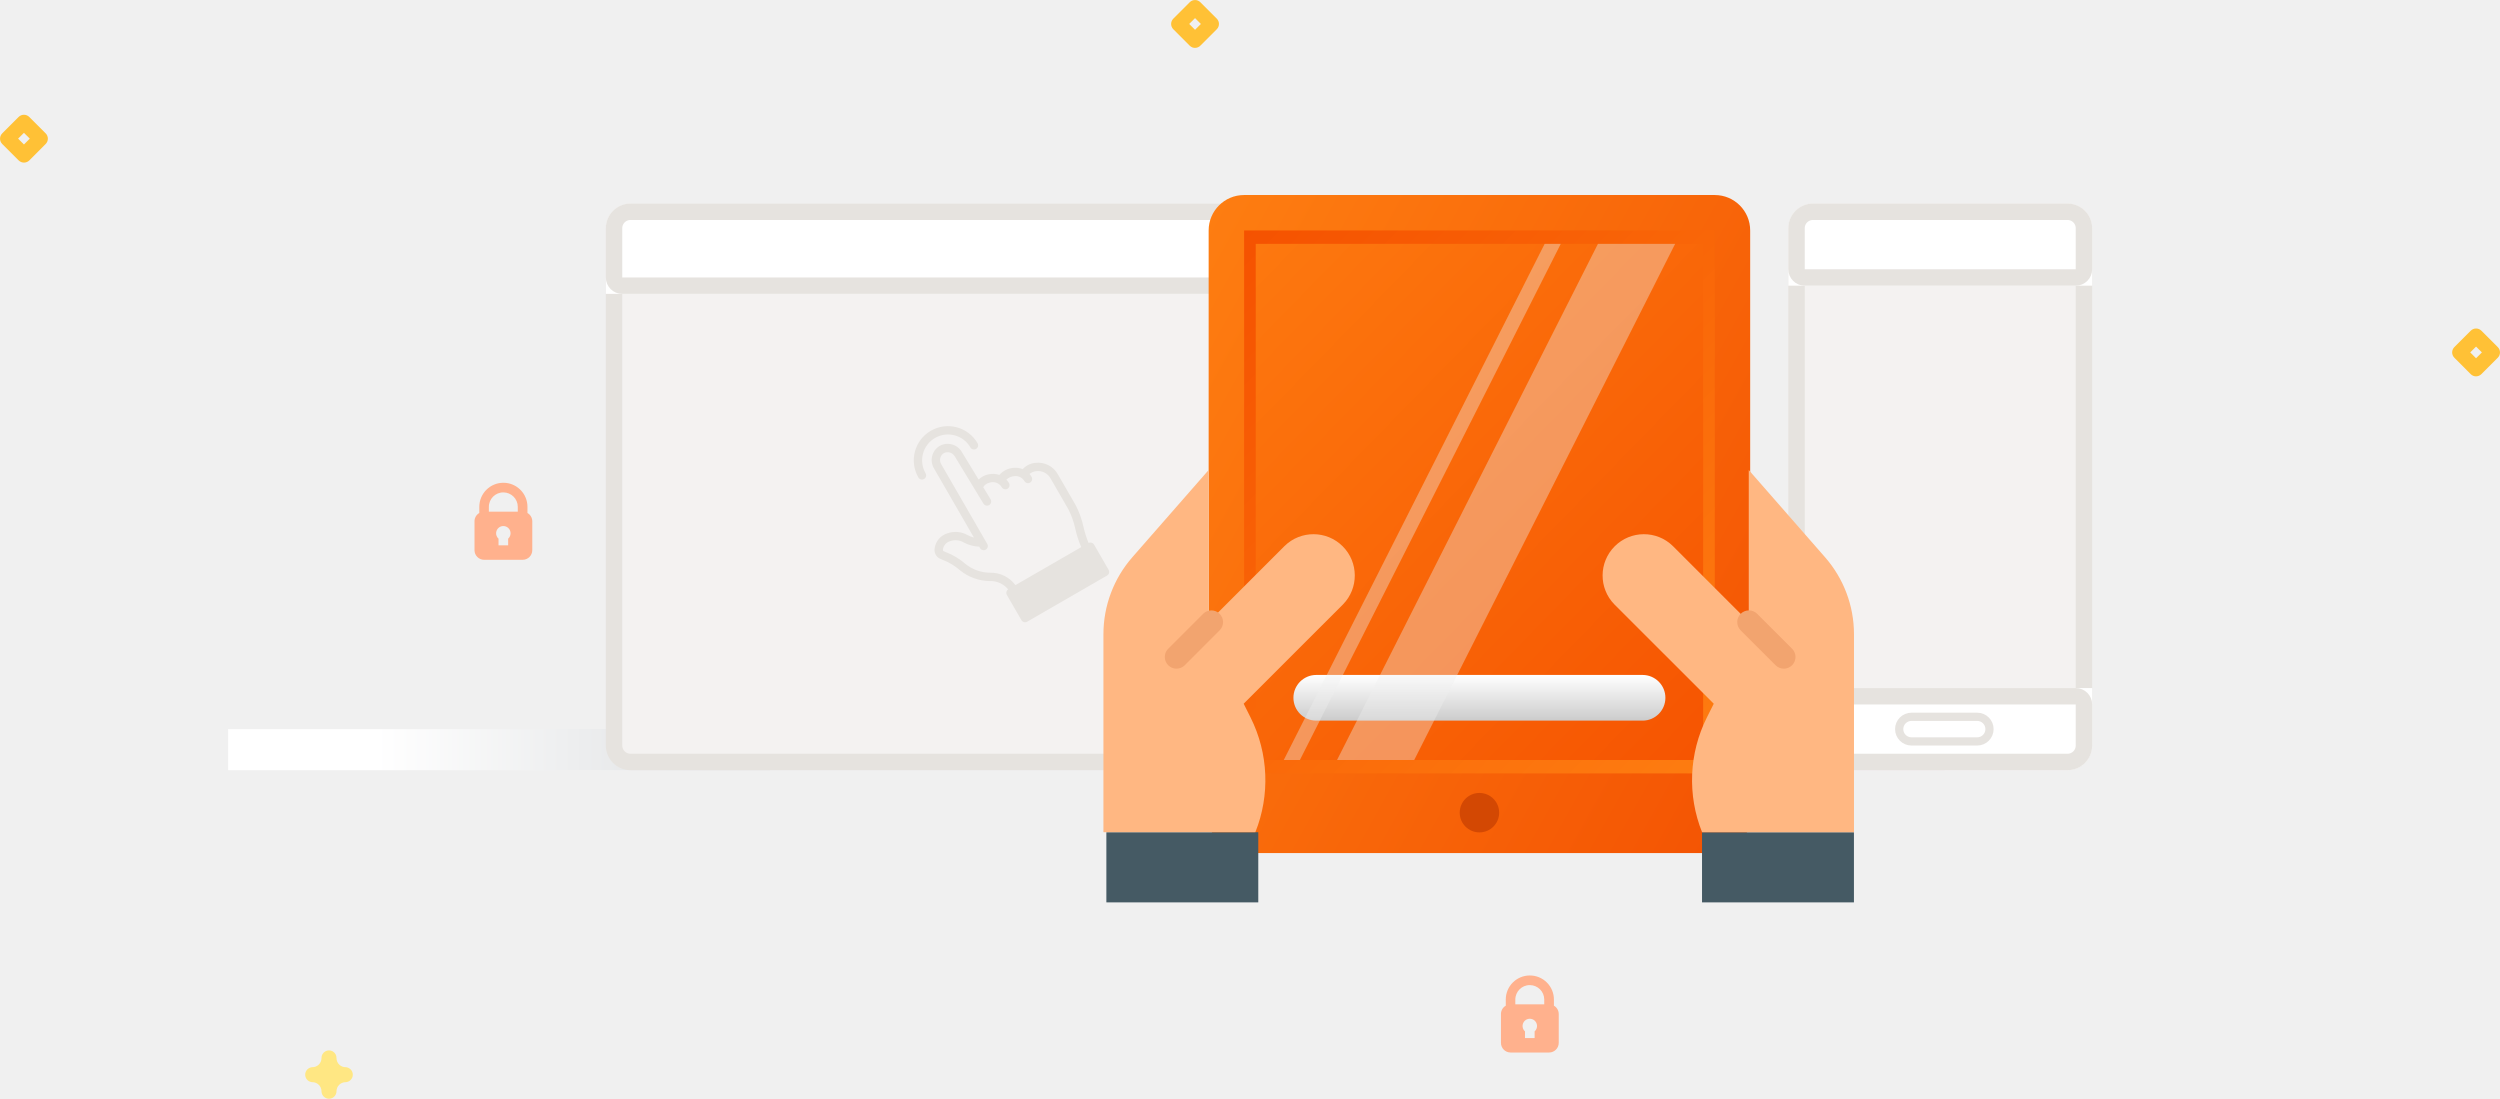
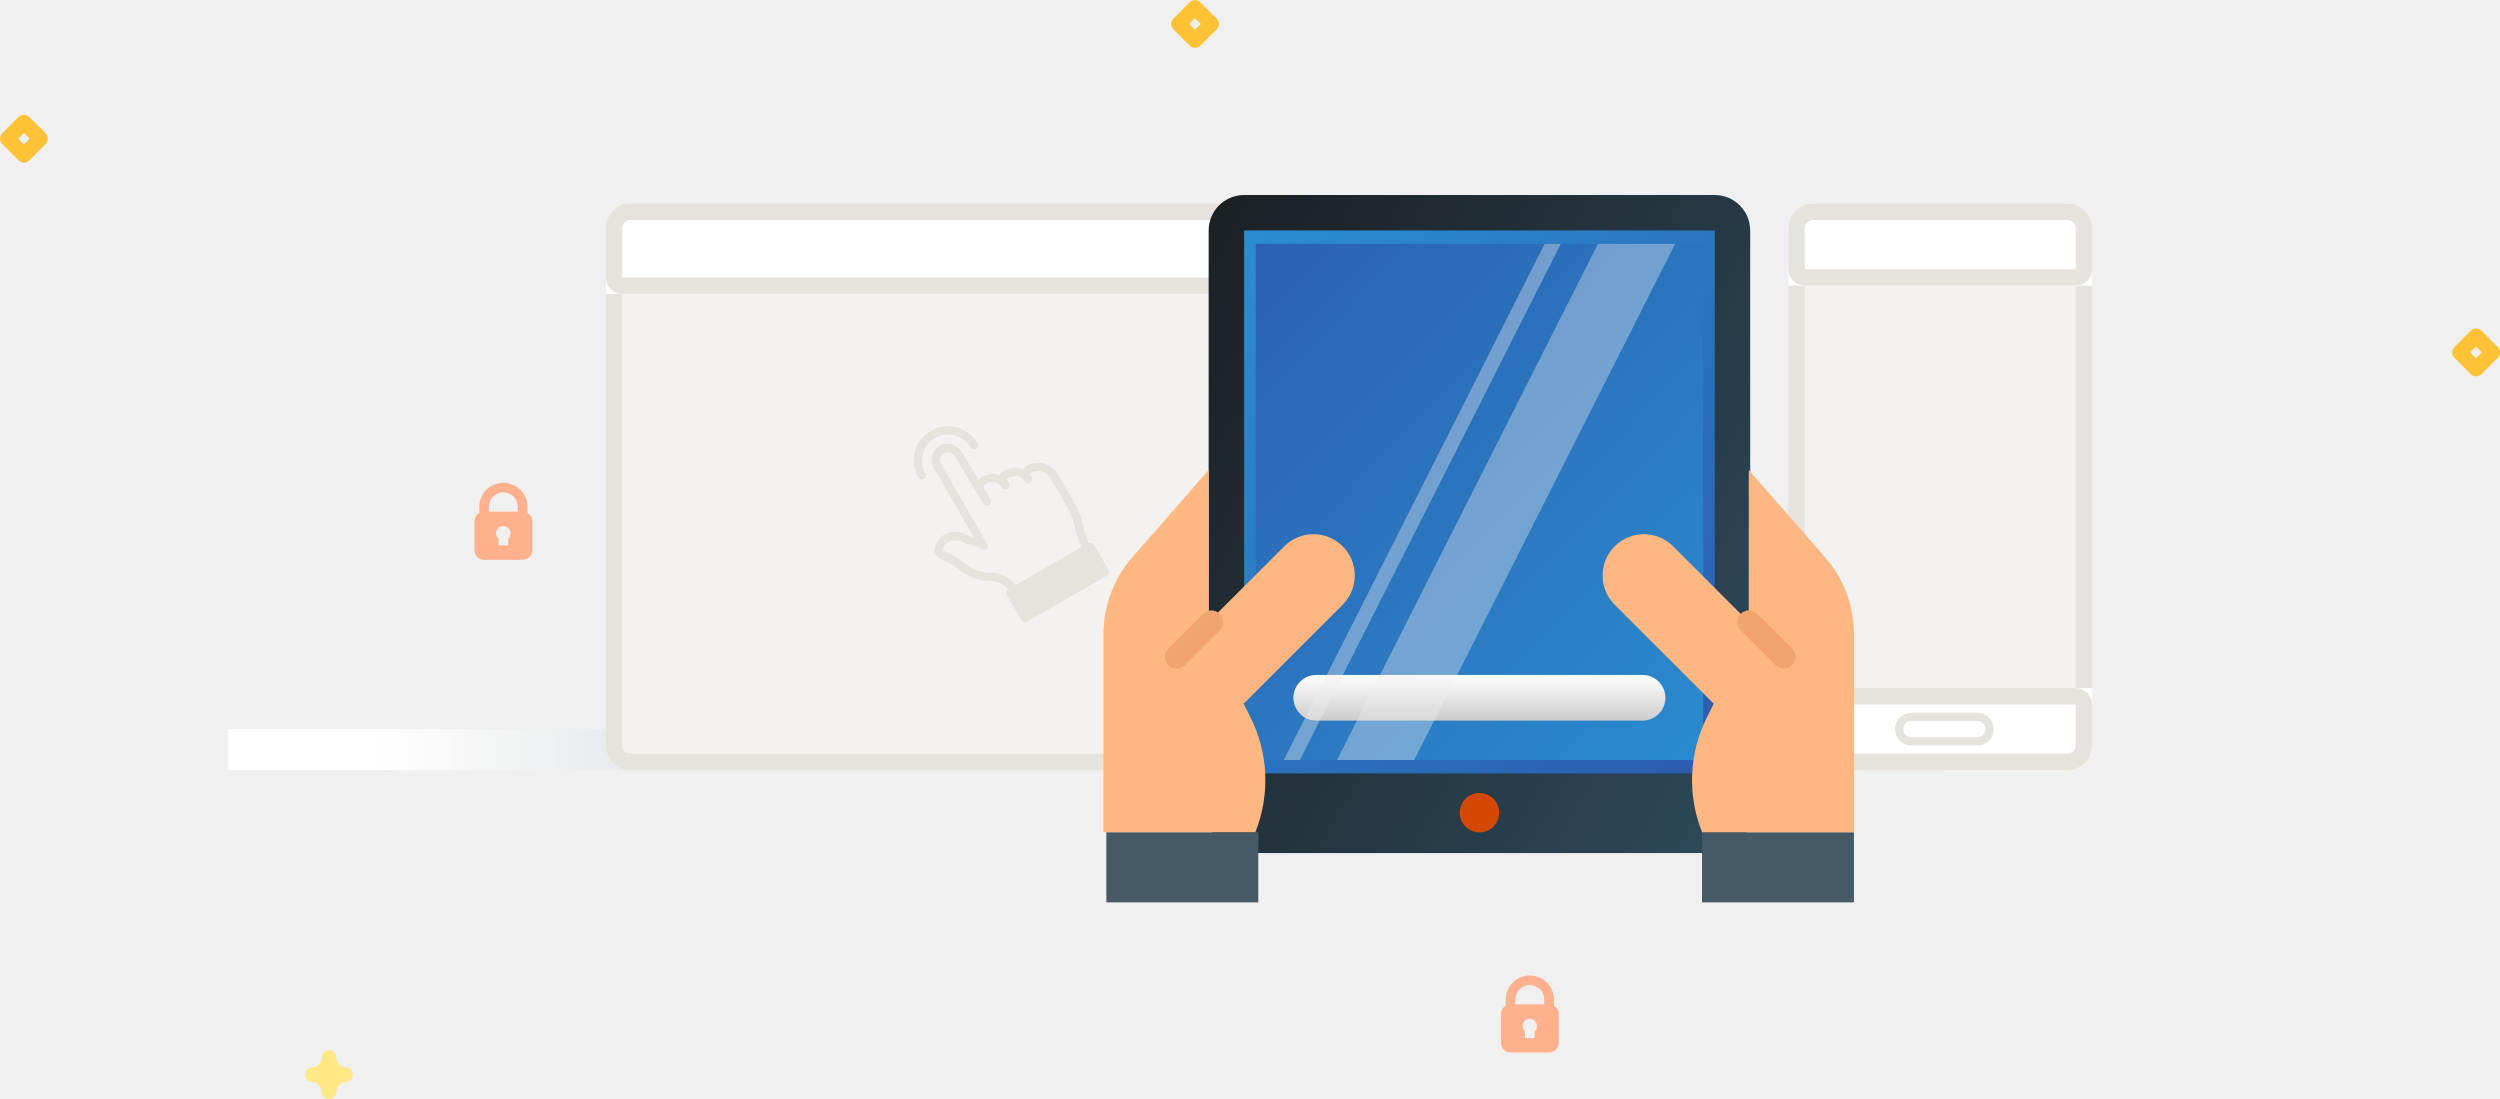
<svg xmlns="http://www.w3.org/2000/svg" xmlns:xlink="http://www.w3.org/1999/xlink" width="304.445" height="133.802" viewBox="0 0 304.445 133.802">
  <defs>
    <linearGradient id="linear-gradient" x1="0.274" y1="0.5" x2="1" y2="0.5" gradientUnits="objectBoundingBox">
      <stop offset="0" stop-color="#fff" />
      <stop offset="1" stop-color="#dbdddf" />
    </linearGradient>
    <linearGradient id="linear-gradient-3" x1="-0.126" y1="-0.129" x2="1.223" y2="0.78" gradientUnits="objectBoundingBox">
-       <stop offset="0" stop-color="#ff8313" />
-       <stop offset="1" stop-color="#f35102" />
+       <stop offset="0" stop-color="#191a1b" />
+       <stop offset="1" stop-color="#2e4c5f" />
    </linearGradient>
    <linearGradient id="linear-gradient-4" x1="1.059" y1="1.228" x2="-0.033" y2="-0.015" gradientUnits="objectBoundingBox">
-       <stop offset="0" stop-color="#ff8313" />
-       <stop offset="1" stop-color="#f55100" />
+       <stop offset="0" stop-color="#2c54a9" />
+       <stop offset="1" stop-color="#2a8fd0" />
    </linearGradient>
    <linearGradient id="linear-gradient-5" x1="-0.313" y1="-0.295" x2="1" y2="1.177" xlink:href="#linear-gradient-4" />
    <linearGradient id="linear-gradient-6" x1="0.5" x2="0.5" y2="1" gradientUnits="objectBoundingBox">
      <stop offset="0" stop-color="#fff" />
      <stop offset="1" stop-color="#ccc" />
    </linearGradient>
  </defs>
  <g id="user-self-registration-illustration" transform="translate(-141.222 -98.21)">
    <path id="Path_95" d="M424.493,166.965a.914.914,0,0,1-.914-.914,1.1,1.1,0,0,0-1.1-1.1.915.915,0,0,1,0-1.829,1.1,1.1,0,0,0,1.1-1.1.915.915,0,1,1,1.829,0,1.1,1.1,0,0,0,1.1,1.1.915.915,0,0,1,0,1.829,1.1,1.1,0,0,0-1.1,1.1.914.914,0,0,1-.914.914Z" transform="translate(-243.207 65.047)" fill="#ffe783" />
    <path id="Path_96" d="M68.794,419.851a.915.915,0,0,1-.645-.267l-2-2a.914.914,0,0,1,0-1.291l2-2a.914.914,0,0,1,1.291,0l2,2a.914.914,0,0,1,0,1.291l-2,2.008A.915.915,0,0,1,68.794,419.851Zm-.711-2.917.711.711.711-.711-.711-.708Z" transform="translate(75.344 -301.841)" fill="#ffc136" />
    <path id="Path_98" d="M141.064,46.254a.914.914,0,0,1-.645-.267l-2-2.005a.914.914,0,0,1,0-1.291l2-2a.914.914,0,0,1,1.291,0l2,2a.914.914,0,0,1,0,1.291l-2,2a.909.909,0,0,1-.645.267Zm-.711-2.917.711.711.711-.711-.711-.711Z" transform="translate(301.688 97.79)" fill="#ffc136" />
    <path id="Path_98-2" data-name="Path_98" d="M141.064,46.254a.914.914,0,0,1-.645-.267l-2-2.005a.914.914,0,0,1,0-1.291l2-2a.914.914,0,0,1,1.291,0l2,2a.914.914,0,0,1,0,1.291l-2,2a.909.909,0,0,1-.645.267Zm-.711-2.917.711.711.711-.711-.711-.711Z" transform="translate(145.688 57.79)" fill="#ffc136" />
    <path id="padlock" d="M70.9,3.681V2.932a2.932,2.932,0,1,0-5.864,0v.749a1.169,1.169,0,0,0-.586,1.01V8.209a1.174,1.174,0,0,0,1.173,1.173h4.691a1.174,1.174,0,0,0,1.173-1.173V4.691a1.169,1.169,0,0,0-.586-1.01ZM67.963,1.173a1.761,1.761,0,0,1,1.759,1.759v.586H66.2V2.932a1.761,1.761,0,0,1,1.759-1.759Zm.586,5.635v.815H67.377V6.808a.88.88,0,1,1,1.173,0Z" transform="translate(259.555 217)" fill="#ffb18d" />
    <path id="padlock-2" data-name="padlock" d="M70.9,3.681V2.932a2.932,2.932,0,1,0-5.864,0v.749a1.169,1.169,0,0,0-.586,1.01V8.209a1.174,1.174,0,0,0,1.173,1.173h4.691a1.174,1.174,0,0,0,1.173-1.173V4.691a1.169,1.169,0,0,0-.586-1.01ZM67.963,1.173a1.761,1.761,0,0,1,1.759,1.759v.586H66.2V2.932a1.761,1.761,0,0,1,1.759-1.759Zm.586,5.635v.815H67.377V6.808a.88.88,0,1,1,1.173,0Z" transform="translate(134.555 157)" fill="#ffb18d" />
    <rect id="Rectangle_411" data-name="Rectangle 411" width="49" height="7" rx="3.5" transform="translate(303 170)" fill="#fff" />
    <g id="Group_1143" data-name="Group 1143" transform="translate(-65 1)">
      <rect id="Rectangle_448" data-name="Rectangle 448" width="66" height="5" transform="translate(234 186)" fill="url(#linear-gradient)" />
      <rect id="Rectangle_472" data-name="Rectangle 472" width="66" height="5" transform="translate(377 186)" fill="url(#linear-gradient)" />
      <g id="Path_2110" data-name="Path 2110" transform="translate(280 122)" fill="#f4f2f1">
        <path d="M 92 68 L 3 68 C 1.897 68 1 67.103 1 66 L 1 3 C 1 1.897 1.897 1 3 1 L 92 1 C 93.103 1 94 1.897 94 3 L 94 66 C 94 67.103 93.103 68 92 68 Z" stroke="none" />
        <path d="M 3 2 C 2.449 2 2 2.449 2 3 L 2 66 C 2 66.551 2.449 67 3 67 L 92 67 C 92.551 67 93 66.551 93 66 L 93 3 C 93 2.449 92.551 2 92 2 L 3 2 M 3 0 L 92 0 C 93.657 0 95 1.343 95 3 L 95 66 C 95 67.657 93.657 69 92 69 L 3 69 C 1.343 69 0 67.657 0 66 L 0 3 C 0 1.343 1.343 0 3 0 Z" stroke="none" fill="#e6e3df" />
      </g>
      <g id="Rectangle_376" data-name="Rectangle 376" transform="translate(280 122)" fill="#fff" stroke="#e6e3df" stroke-width="2">
        <path d="M3,0H92a3,3,0,0,1,3,3v8a0,0,0,0,1,0,0H0a0,0,0,0,1,0,0V3A3,3,0,0,1,3,0Z" stroke="none" />
        <path d="M3,1H92a2,2,0,0,1,2,2V9a1,1,0,0,1-1,1H2A1,1,0,0,1,1,9V3A2,2,0,0,1,3,1Z" fill="none" />
      </g>
      <circle id="Ellipse_110" data-name="Ellipse 110" cx="1.5" cy="1.5" r="1.5" transform="translate(367 126)" fill="#eaecee" />
      <circle id="Ellipse_111" data-name="Ellipse 111" cx="1.5" cy="1.5" r="1.5" transform="translate(363 126)" fill="#eaecee" />
      <circle id="Ellipse_112" data-name="Ellipse 112" cx="1.5" cy="1.5" r="1.5" transform="translate(359 126)" fill="#eaecee" />
      <path id="claim-gesture" d="M5.564,26a.508.508,0,0,1-.508-.508V21.937a.508.508,0,0,1,.473-.506,2.8,2.8,0,0,0-1.514-2.042,5.816,5.816,0,0,1-2.408-2.915A6.924,6.924,0,0,0,.443,14.364c-.1-.122-.186-.239-.262-.354a1.175,1.175,0,0,1,.067-1.344,2.23,2.23,0,0,1,2.281-.847,2.984,2.984,0,0,1,2.032,1.431,4.643,4.643,0,0,0,.513.638V4.163A2,2,0,0,1,7.042,2.133,2.005,2.005,0,0,1,9.011,4.153L9.1,8.048a2.535,2.535,0,0,1,2.47.779,2.553,2.553,0,0,1,1.976.142,2.421,2.421,0,0,1,.842.672,2.359,2.359,0,0,1,1.66.084,2.752,2.752,0,0,1,1.73,2.654v4.284a10.54,10.54,0,0,1-.5,2.773,12.334,12.334,0,0,0-.441,2,.509.509,0,0,1,.478.506v3.555A.508.508,0,0,1,16.8,26Zm10.244-4.571a12.784,12.784,0,0,1,.481-2.265,9.611,9.611,0,0,0,.468-2.5V12.378a1.74,1.74,0,0,0-1.093-1.712,1.485,1.485,0,0,0-.854-.1,2.219,2.219,0,0,1,.042.436.507.507,0,1,1-1.015,0A1.232,1.232,0,0,0,13.1,9.881a1.633,1.633,0,0,0-1.068-.135,2.379,2.379,0,0,1,.06.528.508.508,0,0,1-1.016,0,1.264,1.264,0,0,0-1.01-1.228,1.168,1.168,0,0,0-.943.092l.037,1.732a.507.507,0,1,1-1.015.022L8,4.175a1.011,1.011,0,0,0-.954-1.026.986.986,0,0,0-.953,1.015v11.21a.507.507,0,1,1-1.015,0v-.209a4.258,4.258,0,0,1-1.342-1.329,1.981,1.981,0,0,0-1.417-1.025,1.228,1.228,0,0,0-1.228.428c-.01.015-.1.149-.06.209.057.085.132.181.219.292a7.915,7.915,0,0,1,1.315,2.385,4.829,4.829,0,0,0,2.047,2.437,3.726,3.726,0,0,1,1.944,2.866h9.256ZM10.191,4.163a3.148,3.148,0,0,0-6.3,0,.508.508,0,1,1-1.016,0,4.164,4.164,0,0,1,8.329,0,.508.508,0,0,1-1.016,0Z" transform="translate(313.487 153.185) rotate(-30)" fill="#e6e3df" />
      <g id="Group_1181" data-name="Group 1181" transform="translate(291 7)">
        <g id="Rectangle_468" data-name="Rectangle 468" transform="translate(133 115)" fill="#f4f2f1" stroke="#e6e3df" stroke-width="2">
          <rect width="37" height="69" rx="3" stroke="none" />
          <rect x="1" y="1" width="35" height="67" rx="2" fill="none" />
        </g>
        <g id="Rectangle_469" data-name="Rectangle 469" transform="translate(133 115)" fill="#fff" stroke="#e6e3df" stroke-width="2">
          <path d="M3,0H34a3,3,0,0,1,3,3v7a0,0,0,0,1,0,0H0a0,0,0,0,1,0,0V3A3,3,0,0,1,3,0Z" stroke="none" />
          <path d="M3,1H34a2,2,0,0,1,2,2V8a1,1,0,0,1-1,1H2A1,1,0,0,1,1,8V3A2,2,0,0,1,3,1Z" fill="none" />
        </g>
        <g id="Rectangle_470" data-name="Rectangle 470" transform="translate(133 174)" fill="#fff" stroke="#e6e3df" stroke-width="2">
          <path d="M0,0H37a0,0,0,0,1,0,0V7a3,3,0,0,1-3,3H3A3,3,0,0,1,0,7V0A0,0,0,0,1,0,0Z" stroke="none" />
          <path d="M2,1H35a1,1,0,0,1,1,1V7a2,2,0,0,1-2,2H3A2,2,0,0,1,1,7V2A1,1,0,0,1,2,1Z" fill="none" />
        </g>
        <g id="Rectangle_471" data-name="Rectangle 471" transform="translate(146 177)" fill="#fff" stroke="#e6e3df" stroke-width="1">
          <rect width="12" height="4" rx="2" stroke="none" />
          <rect x="0.5" y="0.5" width="11" height="3" rx="1.5" fill="none" />
        </g>
      </g>
    </g>
    <g id="tablet" transform="translate(288.414 121.96)">
      <path id="Path_2153" data-name="Path 2153" d="M42.1,0H99.42a4.313,4.313,0,0,1,4.313,4.313v71.51a4.313,4.313,0,0,1-4.313,4.313H42.1a4.313,4.313,0,0,1-4.313-4.313V4.313A4.313,4.313,0,0,1,42.1,0Z" transform="translate(-37.792 0)" fill="url(#linear-gradient-3)" />
      <path id="Path_2166" data-name="Path 2166" d="M60.756,22.964h57.317V89.085H60.756Z" transform="translate(-56.443 -18.651)" fill="url(#linear-gradient-4)" />
      <ellipse id="Ellipse_192" data-name="Ellipse 192" cx="2.402" cy="2.402" rx="2.402" ry="2.402" transform="translate(30.569 72.814)" fill="#d34803" />
      <path id="Path_2233" data-name="Path 2233" d="M60.756,22.964h54.485V85.818H60.756Z" transform="translate(-55.027 -17.018)" fill="url(#linear-gradient-5)" />
      <rect id="Rectangle_483" data-name="Rectangle 483" width="45.298" height="5.563" rx="2.781" transform="translate(10.319 58.444)" fill="url(#linear-gradient-6)" />
      <g id="Group_1249" data-name="Group 1249" transform="translate(9.143 5.946)">
        <path id="Path_2155" data-name="Path 2155" d="M81.849,85.818H79.885l31.769-62.854h1.964Z" transform="translate(-79.885 -22.964)" fill="#eeefee" opacity="0.37" />
        <path id="Path_2156" data-name="Path 2156" d="M125.626,85.818h-9.4L148,22.964h9.4Z" transform="translate(-109.739 -22.964)" fill="#eeefee" opacity="0.37" />
      </g>
    </g>
    <g id="surface1" transform="translate(275.6 155.449)">
      <path id="Path_2013" data-name="Path 2013" d="M284.243,530.758h-18.5V539.3h18.5Zm0,0" transform="translate(-265.39 -486.649)" fill="#455a64" />
      <path id="Path_2014" data-name="Path 2014" d="M182.554,224.959l9.286-10.615v18.5l9.249-9.249a5.031,5.031,0,0,1,7.115,7.114L196.108,242.8l.842,1.683a17.063,17.063,0,0,1,.58,13.968h-18.5V234.327A14.229,14.229,0,0,1,182.554,224.959Zm0,0" transform="translate(-179.034 -214.344)" fill="#ffb782" />
      <path id="Path_2015" data-name="Path 2015" d="M297.912,344.051a1.42,1.42,0,0,0,1.006-.417l4.269-4.269a1.423,1.423,0,0,0-2.012-2.012l-4.269,4.269a1.423,1.423,0,0,0,1.006,2.429Zm0,0" transform="translate(-289.019 -319.862)" fill="#f2a46f" />
    </g>
    <g id="surface1-2" data-name="surface1" transform="translate(336.403 155.449)">
      <path id="Path_2013-2" data-name="Path 2013" d="M265.746,530.758h18.5V539.3h-18.5Zm0,0" transform="translate(-253.658 -486.649)" fill="#455a64" />
      <path id="Path_2014-2" data-name="Path 2014" d="M206.1,224.959l-9.286-10.615v18.5l-9.249-9.249a5.031,5.031,0,0,0-7.115,7.114l12.1,12.095-.842,1.683a17.063,17.063,0,0,0-.58,13.968h18.5V234.327A14.229,14.229,0,0,0,206.1,224.959Zm0,0" transform="translate(-179.034 -214.344)" fill="#ffb782" />
      <path id="Path_2015-2" data-name="Path 2015" d="M302.163,344.051a1.42,1.42,0,0,1-1.006-.417l-4.269-4.269a1.423,1.423,0,0,1,2.012-2.012l4.269,4.269a1.423,1.423,0,0,1-1.006,2.429Zm0,0" transform="translate(-280.115 -319.862)" fill="#f2a46f" />
    </g>
  </g>
</svg>
